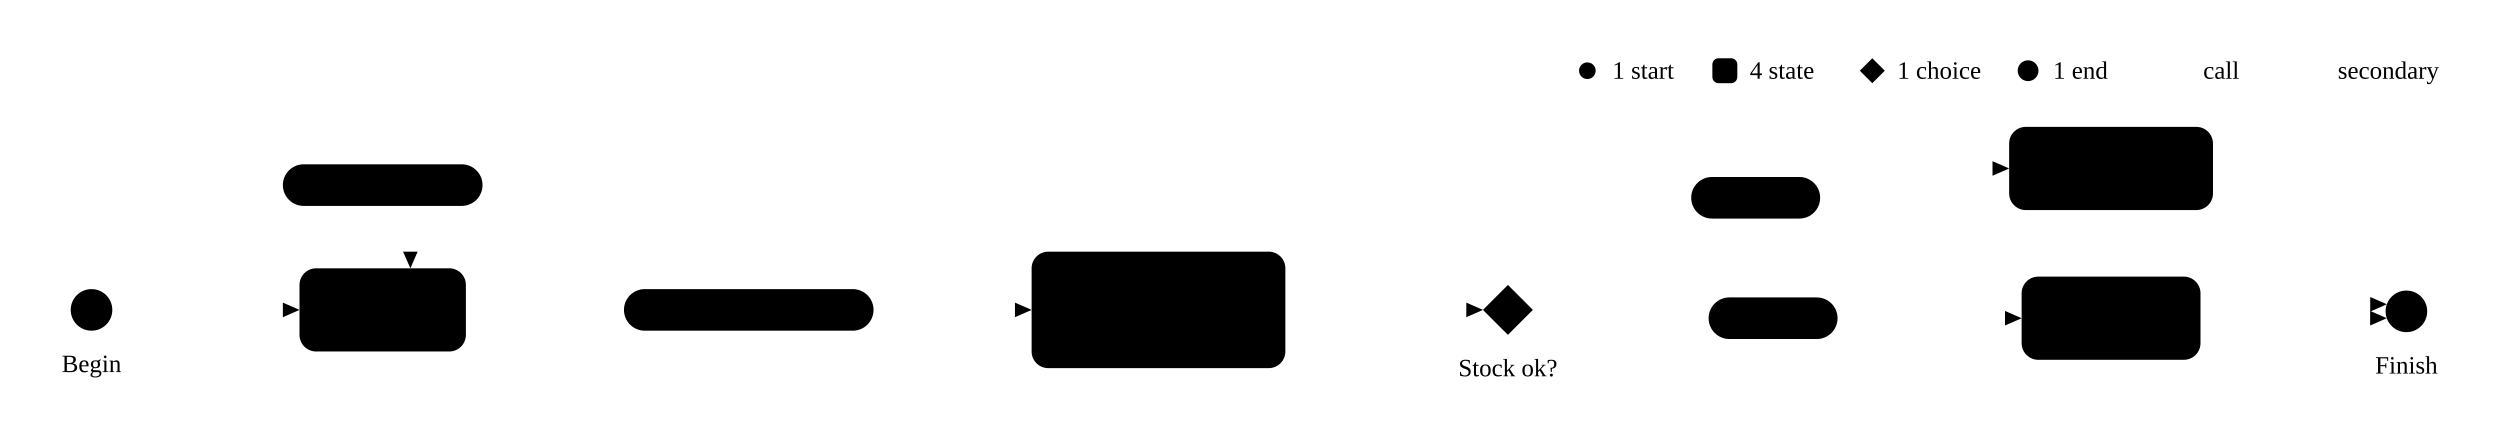
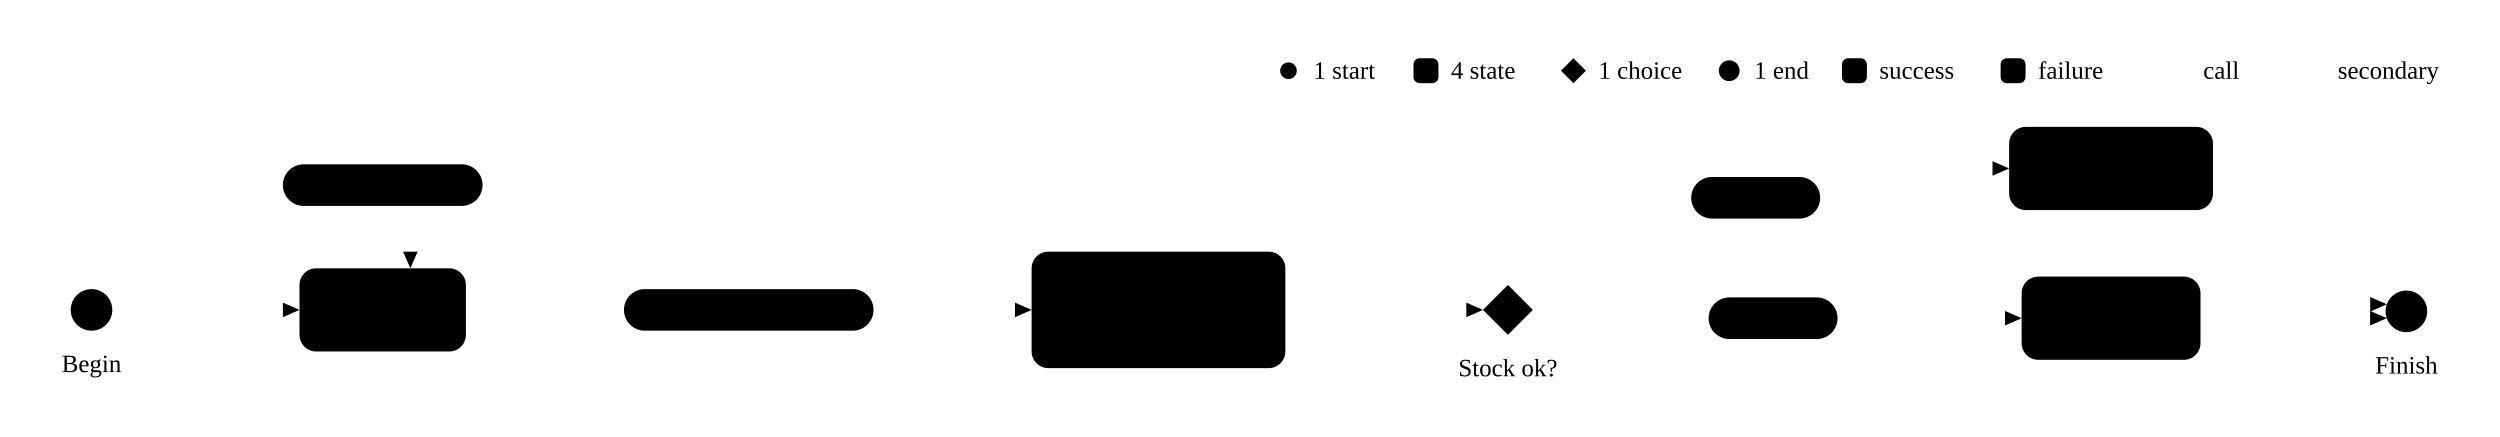
<svg xmlns="http://www.w3.org/2000/svg" class="pa-diagram pa-type-state" viewBox="0 0 1202 210" role="graphics-document" aria-labelledby="d-title d-desc">
  <defs>
    <marker id="d-arrow" viewBox="0 0 8 8" refX="8" refY="4" markerWidth="8" markerHeight="8" markerUnits="userSpaceOnUse" orient="auto-start-reverse">
      <path class="pa-arrow-fill" d="M0 0.5L8 4L0 7.5Z" />
    </marker>
    <marker id="d-arrow-open" viewBox="0 0 8 8" refX="7.4" refY="4" markerWidth="8" markerHeight="8" markerUnits="userSpaceOnUse" orient="auto-start-reverse">
      <path class="pa-arrow-open" d="M0.8 0.8L7.4 4L0.8 7.2" />
    </marker>
  </defs>
  <g class="pa-edge pa-edge-solid" data-id="edge-0" data-from="begin" data-to="placed" data-family="bare">
    <path class="pa-wire" d="M54 149L144 149" fill="none" marker-end="url(#d-arrow)" />
  </g>
  <g class="pa-edge pa-edge-solid" data-id="edge-1" data-from="placed" data-to="paid" data-family="decision">
    <path class="pa-wire" d="M224 149L496 149" fill="none" marker-end="url(#d-arrow)" />
  </g>
  <g class="pa-edge pa-edge-solid" data-id="edge-2" data-from="paid" data-to="ok" data-family="decision">
    <path class="pa-wire" d="M618 149L713 149" fill="none" marker-end="url(#d-arrow)" />
  </g>
  <g class="pa-edge pa-edge-solid" data-id="edge-3" data-from="ok" data-to="shipped" data-family="decision">
    <path class="pa-wire" d="M733 153L972 153" fill="none" marker-end="url(#d-arrow)" />
  </g>
  <g class="pa-edge pa-edge-dashed" data-id="edge-4" data-from="ok" data-to="cancelled" data-family="decision">
    <path class="pa-wire" d="M733 145C784 145 784 81 966 81" fill="none" marker-end="url(#d-arrow)" />
  </g>
  <g class="pa-edge pa-edge-solid" data-id="edge-5" data-from="placed" data-to="placed" data-family="decision">
    <path class="pa-wire" d="M170.7 129L170.7 111Q170.7 105 176.7 105L191.3 105Q197.3 105 197.3 111L197.3 129" fill="none" marker-end="url(#d-arrow)" />
  </g>
  <g class="pa-edge pa-edge-solid" data-id="edge-6" data-from="shipped" data-to="finish" data-family="decision">
    <path class="pa-wire" d="M1058 153L1147.56 153" fill="none" marker-end="url(#d-arrow)" />
  </g>
  <g class="pa-edge pa-edge-solid" data-id="edge-7" data-from="cancelled" data-to="finish" data-family="decision">
    <path class="pa-wire" d="M1064 81C1088 81 1088 146.3 1147.6 146.3" fill="none" marker-end="url(#d-arrow)" />
  </g>
  <g class="pa-node pa-kind-start pa-family-bare pa-tone-neutral" data-id="begin" tabindex="0" role="graphics-symbol" aria-label="Begin: start">
    <path class="pa-shape pa-shape-filled-dot" d="M34 149A10 10 0 0 1 54 149A10 10 0 0 1 34 149Z" />
    <text class="pa-label" text-anchor="middle">
      <tspan x="44" y="178.9">Begin</tspan>
    </text>
  </g>
  <g class="pa-node pa-kind-state pa-family-decision pa-tone-neutral" data-id="placed" tabindex="0" role="graphics-symbol" aria-label="Placed: state">
    <path class="pa-shape pa-shape-rounded-rect" d="M152 129L216 129A8 8 0 0 1 224 137L224 161A8 8 0 0 1 216 169L152 169A8 8 0 0 1 144 161L144 137A8 8 0 0 1 152 129Z" />
    <text class="pa-label" text-anchor="middle">
      <tspan x="184" y="153.9">Placed</tspan>
    </text>
  </g>
-   <g class="pa-node pa-kind-state pa-family-decision pa-tone-neutral" data-id="paid" tabindex="0" role="graphics-symbol" aria-label="Paid: state">
+   <g class="pa-node pa-kind-state pa-family-decision pa-tone-good" data-id="paid" tabindex="0" role="graphics-symbol" aria-label="Paid: state">
    <path class="pa-shape pa-shape-rounded-rect" d="M504 121L610 121A8 8 0 0 1 618 129L618 169A8 8 0 0 1 610 177L504 177A8 8 0 0 1 496 169L496 129A8 8 0 0 1 504 121Z" />
    <text class="pa-label" text-anchor="middle">
      <tspan x="557" y="145.75">Paid</tspan>
    </text>
    <text class="pa-note" text-anchor="middle">
      <tspan x="557" y="162.95">stock reserved</tspan>
    </text>
  </g>
  <g class="pa-node pa-kind-choice pa-family-decision pa-tone-neutral" data-id="ok" tabindex="0" role="graphics-symbol" aria-label="Stock ok?: choice">
    <path class="pa-shape pa-shape-small-diamond" d="M725 137L737 149L725 161L713 149Z" />
    <text class="pa-label" text-anchor="middle">
      <tspan x="725" y="180.9">Stock ok?</tspan>
    </text>
  </g>
-   <g class="pa-node pa-kind-state pa-family-decision pa-tone-neutral" data-id="cancelled" tabindex="0" role="graphics-symbol" aria-label="Cancelled: state">
+   <g class="pa-node pa-kind-state pa-family-decision pa-tone-bad" data-id="cancelled" tabindex="0" role="graphics-symbol" aria-label="Cancelled: state">
    <path class="pa-shape pa-shape-rounded-rect" d="M974 61L1056 61A8 8 0 0 1 1064 69L1064 93A8 8 0 0 1 1056 101L974 101A8 8 0 0 1 966 93L966 69A8 8 0 0 1 974 61Z" />
    <text class="pa-label" text-anchor="middle">
      <tspan x="1015" y="85.9">Cancelled</tspan>
    </text>
  </g>
  <g class="pa-node pa-kind-state pa-family-decision pa-tone-neutral" data-id="shipped" tabindex="0" role="graphics-symbol" aria-label="Shipped: state">
    <path class="pa-shape pa-shape-rounded-rect" d="M980 133L1050 133A8 8 0 0 1 1058 141L1058 165A8 8 0 0 1 1050 173L980 173A8 8 0 0 1 972 165L972 141A8 8 0 0 1 980 133Z" />
    <text class="pa-label" text-anchor="middle">
      <tspan x="1015" y="157.9">Shipped</tspan>
    </text>
  </g>
  <g class="pa-node pa-kind-end pa-family-bare pa-tone-neutral" data-id="finish" tabindex="0" role="graphics-symbol" aria-label="Finish: end">
    <path class="pa-shape pa-shape-ringed-dot" d="M1147 149.7A10 10 0 0 1 1167 149.7A10 10 0 0 1 1147 149.7Z" />
    <path class="pa-decor pa-decor-dot" d="M1152 149.7A5 5 0 0 1 1162 149.7A5 5 0 0 1 1152 149.7Z" />
    <text class="pa-label" text-anchor="middle">
      <tspan x="1157" y="179.6">Finish</tspan>
    </text>
  </g>
  <g class="pa-edge-label" data-edge="edge-1">
    <rect class="pa-edge-plate" x="300" y="139" width="120" height="20" rx="10" />
    <text class="pa-edge-text" text-anchor="middle">
      <tspan x="360" y="153.2">payment captured</tspan>
    </text>
  </g>
  <g class="pa-edge-label" data-edge="edge-3">
    <rect class="pa-edge-plate" x="821.5" y="143" width="62" height="20" rx="10" />
    <text class="pa-edge-text" text-anchor="middle">
      <tspan x="852.5" y="157.2">in stock</tspan>
    </text>
  </g>
  <g class="pa-edge-label" data-edge="edge-4">
    <rect class="pa-edge-plate" x="813.13" y="85.09" width="62" height="20" rx="10" />
    <text class="pa-edge-text" text-anchor="middle">
      <tspan x="844.13" y="99.29">sold out</tspan>
    </text>
  </g>
  <g class="pa-edge-label" data-edge="edge-5">
    <rect class="pa-edge-plate" x="136" y="79" width="96" height="20" rx="10" />
    <text class="pa-edge-text" text-anchor="middle">
      <tspan x="184" y="93.2">retry payment</tspan>
    </text>
  </g>
  <g class="pa-legend" aria-hidden="true">
-     <circle class="pa-swatch-filled-dot" cx="763.2" cy="34" r="4" />
+     <circle class="pa-swatch-filled-dot" cx="619.5" cy="34" r="4" />
    <text class="pa-legend-text" text-anchor="start">
-       <tspan x="775.2" y="37.85">1 start</tspan>
+       <tspan x="631.5" y="37.85">1 start</tspan>
    </text>
-     <rect class="pa-swatch pa-family-decision" x="823.3" y="28" width="12" height="12" rx="3" />
-     <rect class="pa-swatch-mark pa-family-decision" x="826.3" y="31" width="6" height="6" rx="1.5" />
+     <rect class="pa-swatch pa-family-decision" x="679.6" y="28" width="12" height="12" rx="3" />
+     <rect class="pa-swatch-mark pa-family-decision" x="682.6" y="31" width="6" height="6" rx="1.5" />
    <text class="pa-legend-text" text-anchor="start">
-       <tspan x="841.3" y="37.85">4 state</tspan>
+       <tspan x="697.6" y="37.85">4 state</tspan>
    </text>
-     <path class="pa-swatch pa-swatch-diamond pa-family-decision" d="M900.2 28L906.2 34L900.2 40L894.2 34Z" />
+     <path class="pa-swatch pa-swatch-diamond pa-family-decision" d="M756.5 28L762.5 34L756.5 40L750.5 34Z" />
    <text class="pa-legend-text" text-anchor="start">
-       <tspan x="912.2" y="37.85">1 choice</tspan>
+       <tspan x="768.5" y="37.85">1 choice</tspan>
    </text>
-     <circle class="pa-swatch-ringed-dot" cx="975.1" cy="34" r="5" />
+     <circle class="pa-swatch-ringed-dot" cx="831.4" cy="34" r="5" />
    <text class="pa-legend-text" text-anchor="start">
-       <tspan x="987.1" y="37.85">1 end</tspan>
+       <tspan x="843.4" y="37.85">1 end</tspan>
+     </text>
+     <rect class="pa-swatch pa-tone-good" x="885.6" y="28" width="12" height="12" rx="3" />
+     <text class="pa-legend-text" text-anchor="start">
+       <tspan x="903.6" y="37.85">success</tspan>
+     </text>
+     <rect class="pa-swatch pa-tone-bad" x="961.9" y="28" width="12" height="12" rx="3" />
+     <text class="pa-legend-text" text-anchor="start">
+       <tspan x="979.9" y="37.85">failure</tspan>
    </text>
    <g class="pa-legend-sample pa-edge-solid">
      <path class="pa-wire" d="M1029.3 34L1053.3 34" />
    </g>
    <text class="pa-legend-text" text-anchor="start">
      <tspan x="1059.3" y="37.85">call</tspan>
    </text>
    <g class="pa-legend-sample pa-edge-dashed">
      <path class="pa-wire" d="M1094 34L1118 34" />
    </g>
    <text class="pa-legend-text" text-anchor="start">
      <tspan x="1124" y="37.85">secondary</tspan>
    </text>
  </g>
</svg>
